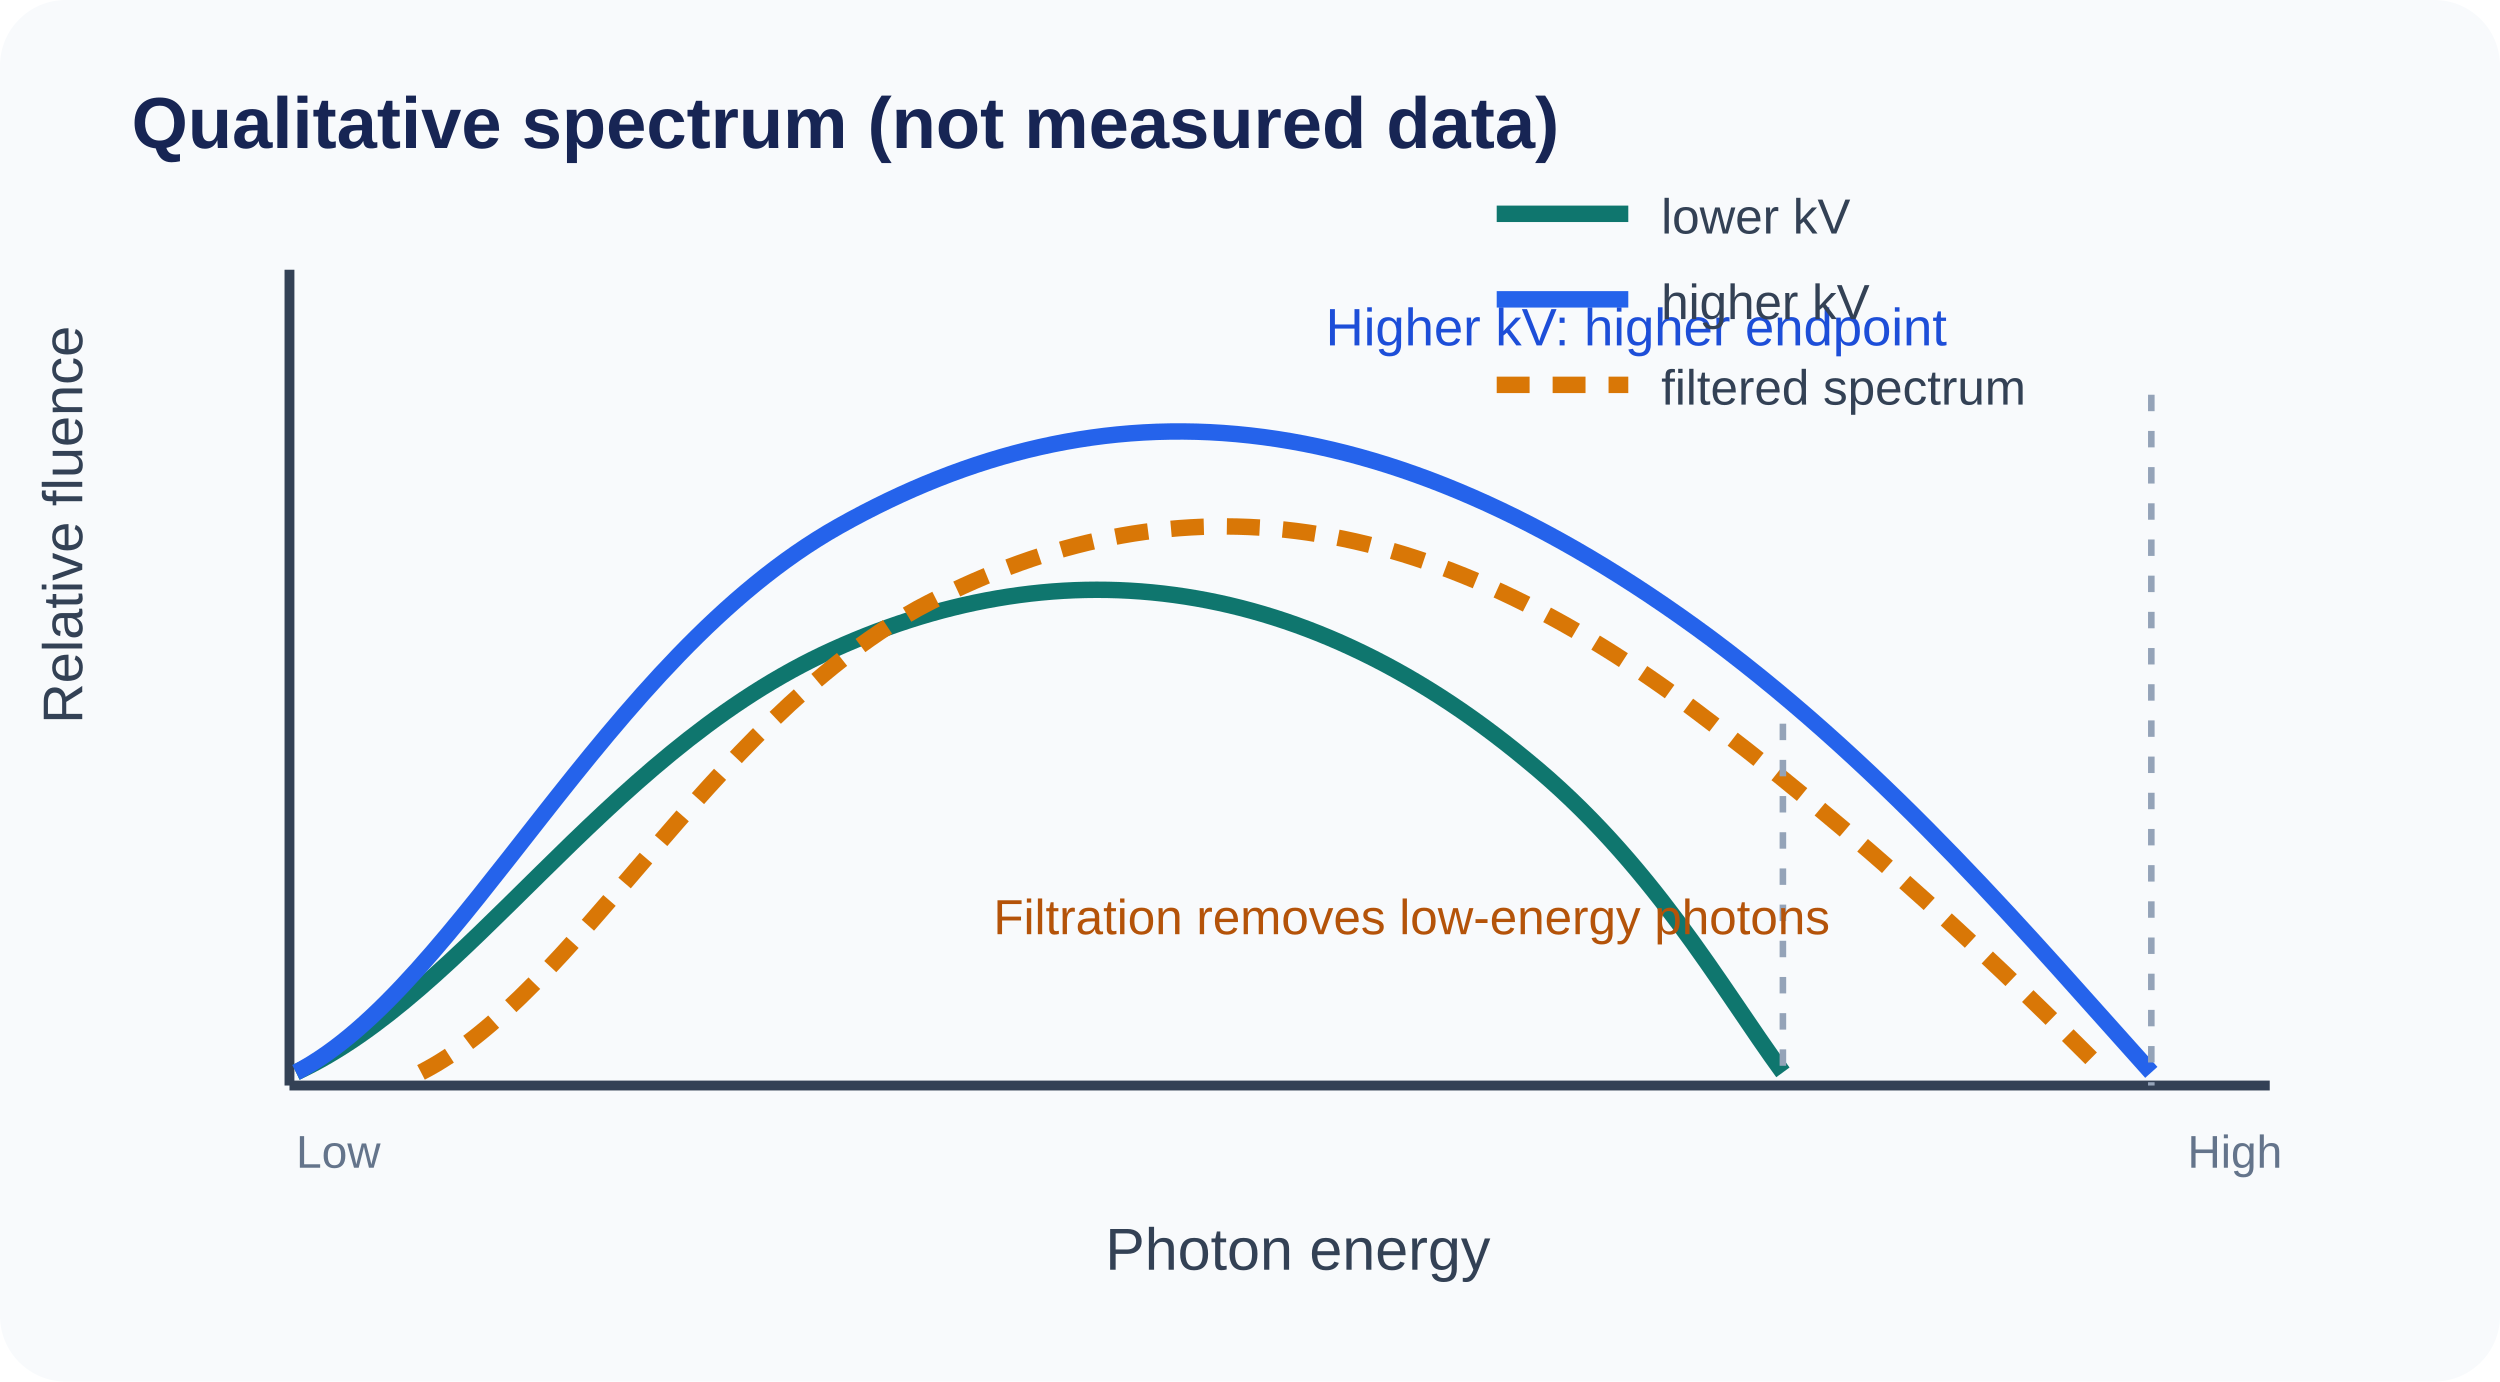
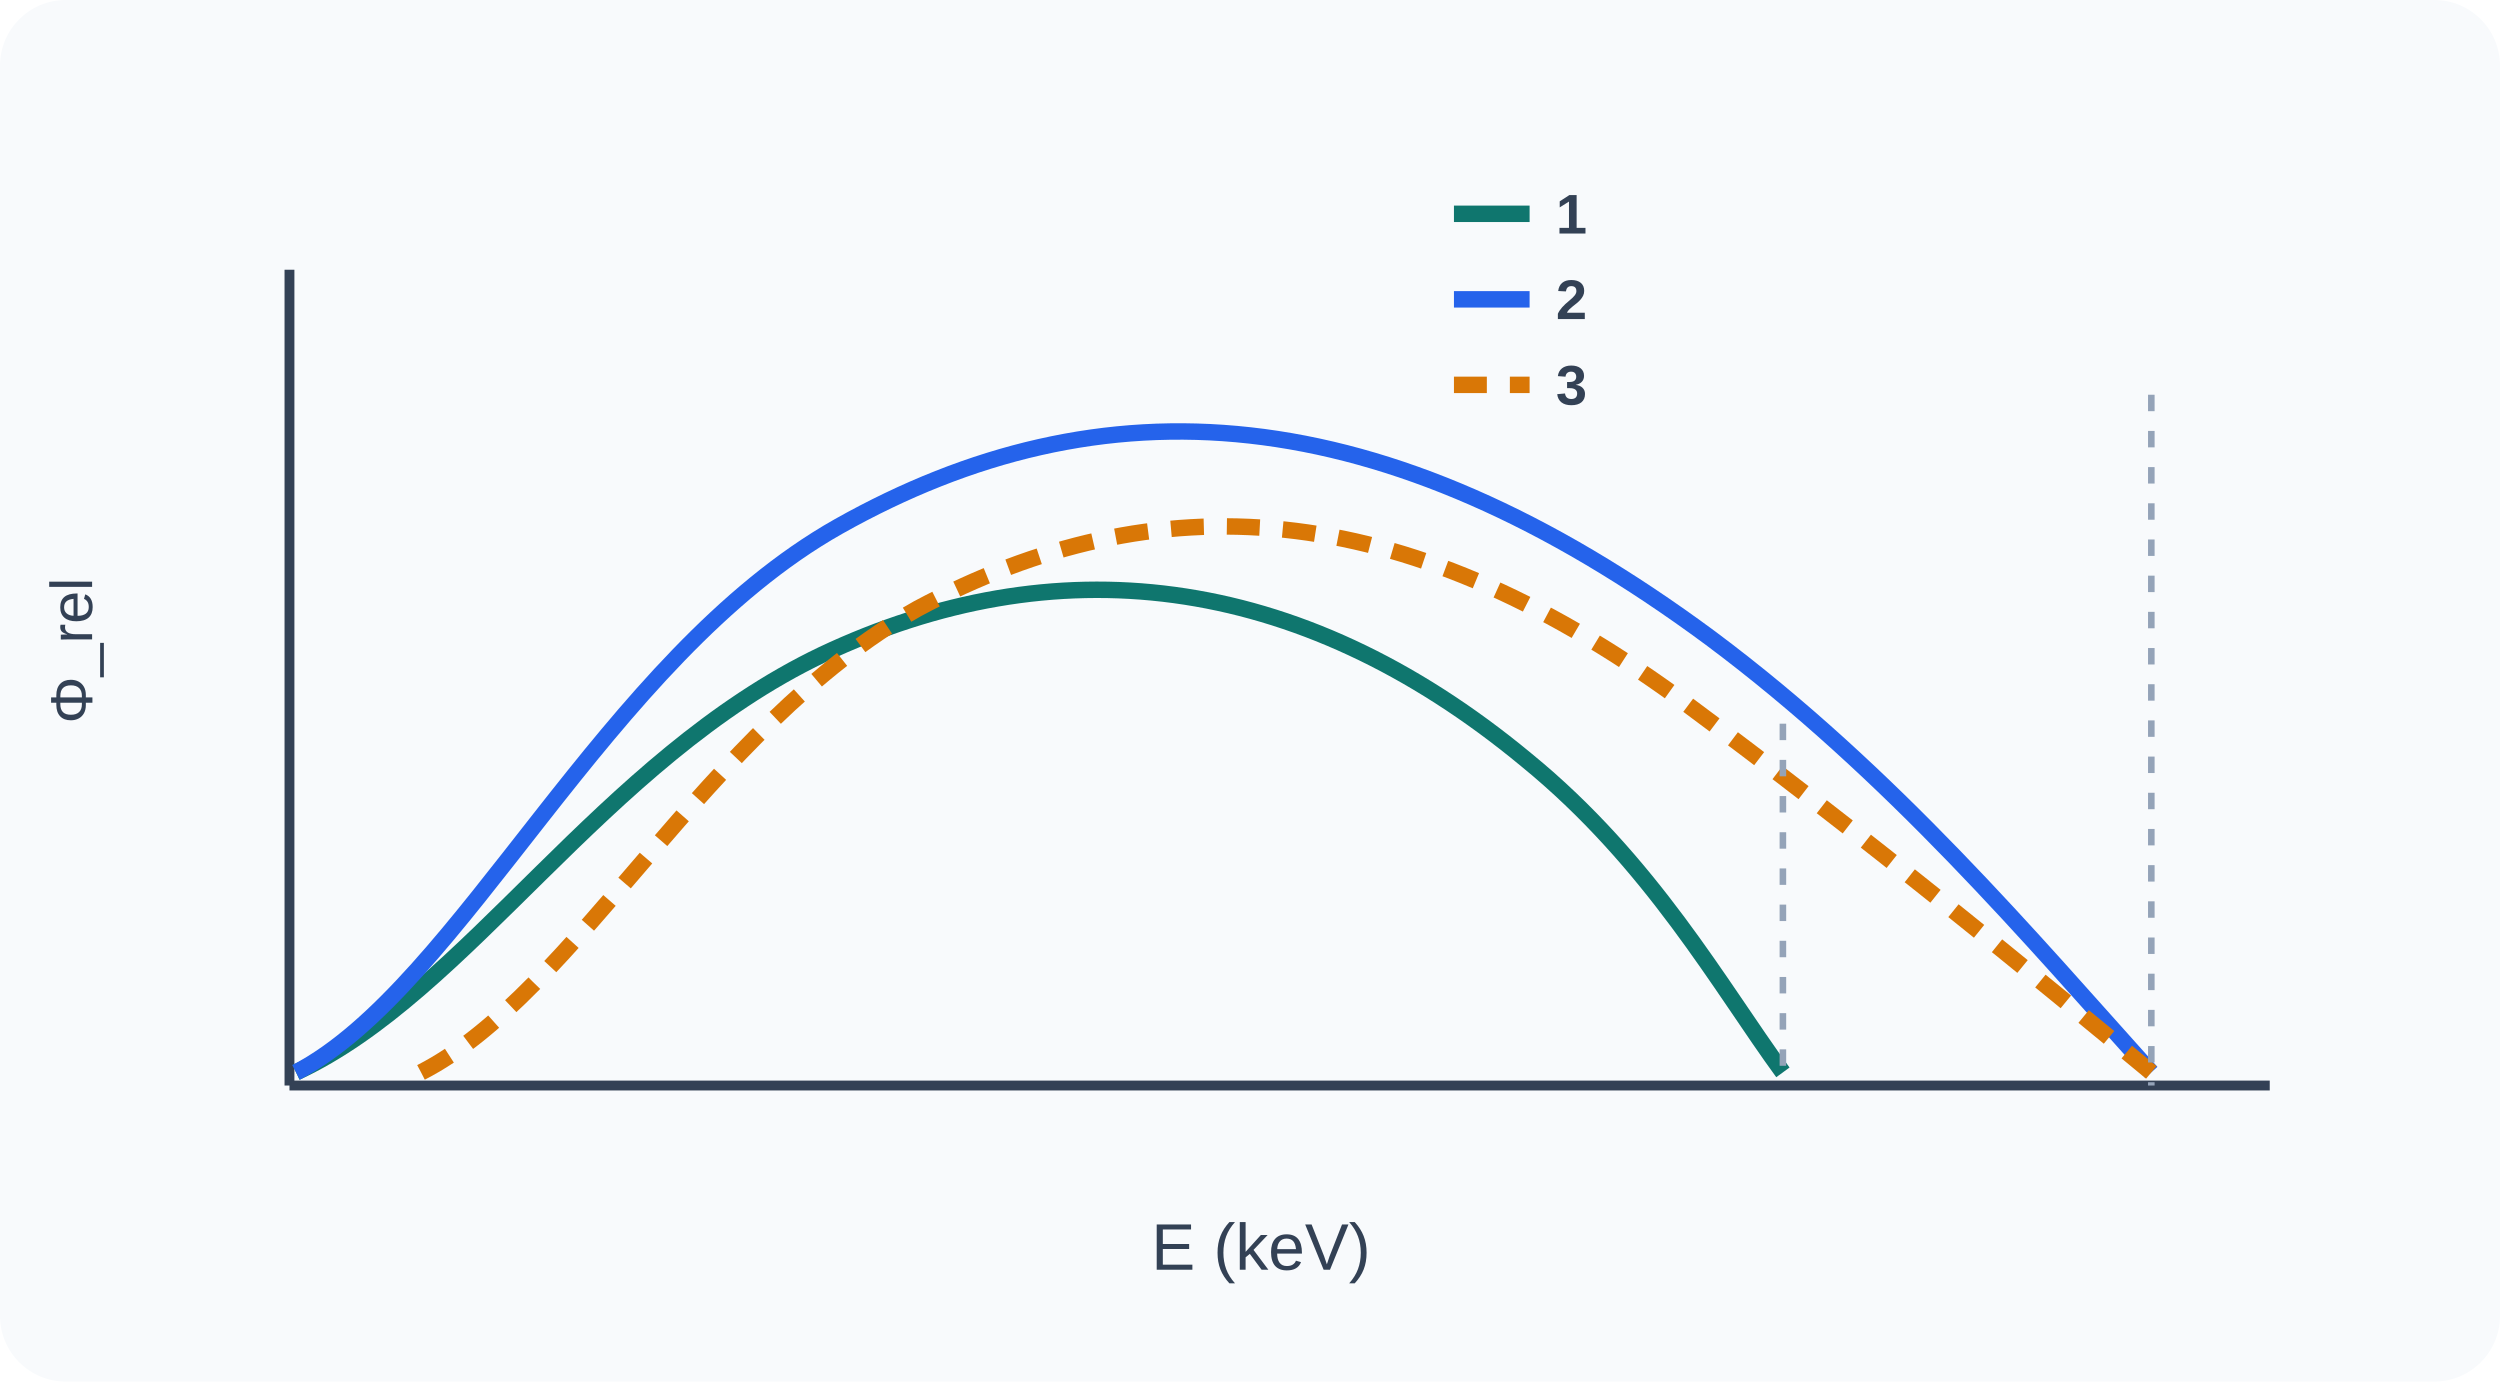
- <svg xmlns="http://www.w3.org/2000/svg" viewBox="0 0 760 420" role="img" aria-labelledby="title desc">
+ <svg xmlns="http://www.w3.org/2000/svg" viewBox="0 0 760 420">
  <rect width="760" height="420" rx="20" fill="#f8fafc" />
-   <text x="40" y="45" fill="#172554" font-family="Arial,sans-serif" font-size="22" font-weight="700">Qualitative spectrum (not measured data)</text>
  <path d="M88 330H690M88 330V82" fill="none" stroke="#334155" stroke-width="3" />
-   <text x="336" y="386" fill="#334155" font-family="Arial,sans-serif" font-size="18">Photon energy</text>
-   <text x="25" y="220" fill="#334155" font-family="Arial,sans-serif" font-size="17" transform="rotate(-90 25 220)">Relative fluence</text>
+   <text x="350" y="386" fill="#334155" font-family="Arial,sans-serif" font-size="20">E (keV)</text>
+   <text x="28" y="220" fill="#334155" font-family="Arial,sans-serif" font-size="18" transform="rotate(-90 28 220)">Φ_rel</text>
  <path d="M90 326 C142 302 183 231 250 199 C320 166 394 173 464 231 C502 262 523 300 542 326" fill="none" stroke="#0f766e" stroke-width="5" />
  <path d="M90 326 C140 300 184 200 255 160 C335 115 420 120 520 194 C575 235 618 286 654 326" fill="none" stroke="#2563eb" stroke-width="5" />
-   <path d="M128 326 C175 302 215 221 279 185 C352 146 426 151 510 212 C568 255 611 297 640 326" fill="none" stroke="#d97706" stroke-width="5" stroke-dasharray="10 7" />
+   <path d="M128 326 C175 302 215 221 279 185 C352 146 426 151 510 212 C568 255 619 297 654 326" fill="none" stroke="#d97706" stroke-width="5" stroke-dasharray="10 7" />
  <path d="M542 220V330M654 120V330" stroke="#94a3b8" stroke-width="2" stroke-dasharray="5 6" />
-   <text x="403" y="105" fill="#1d4ed8" font-family="Arial,sans-serif" font-size="16">Higher kV: higher endpoint</text>
-   <text x="302" y="284" fill="#b45309" font-family="Arial,sans-serif" font-size="15">Filtration removes low-energy photons</text>
-   <line x1="455" y1="65" x2="495" y2="65" stroke="#0f766e" stroke-width="5" />
-   <text x="505" y="71" fill="#334155" font-family="Arial,sans-serif" font-size="15">lower kV</text>
-   <line x1="455" y1="91" x2="495" y2="91" stroke="#2563eb" stroke-width="5" />
-   <text x="505" y="97" fill="#334155" font-family="Arial,sans-serif" font-size="15">higher kV</text>
-   <line x1="455" y1="117" x2="495" y2="117" stroke="#d97706" stroke-width="5" stroke-dasharray="10 7" />
-   <text x="505" y="123" fill="#334155" font-family="Arial,sans-serif" font-size="15">filtered spectrum</text>
-   <text x="90" y="355" fill="#64748b" font-family="Arial,sans-serif" font-size="14">Low</text>
-   <text x="665" y="355" fill="#64748b" font-family="Arial,sans-serif" font-size="14">High</text>
+   <g font-family="Arial,sans-serif" font-size="17" font-weight="700" fill="#334155">
+     <text x="473" y="71">1</text>
+     <text x="473" y="97">2</text>
+     <text x="473" y="123">3</text>
+   </g>
+   <line x1="442" y1="65" x2="465" y2="65" stroke="#0f766e" stroke-width="5" />
+   <line x1="442" y1="91" x2="465" y2="91" stroke="#2563eb" stroke-width="5" />
+   <line x1="442" y1="117" x2="465" y2="117" stroke="#d97706" stroke-width="5" stroke-dasharray="10 7" />
</svg>
